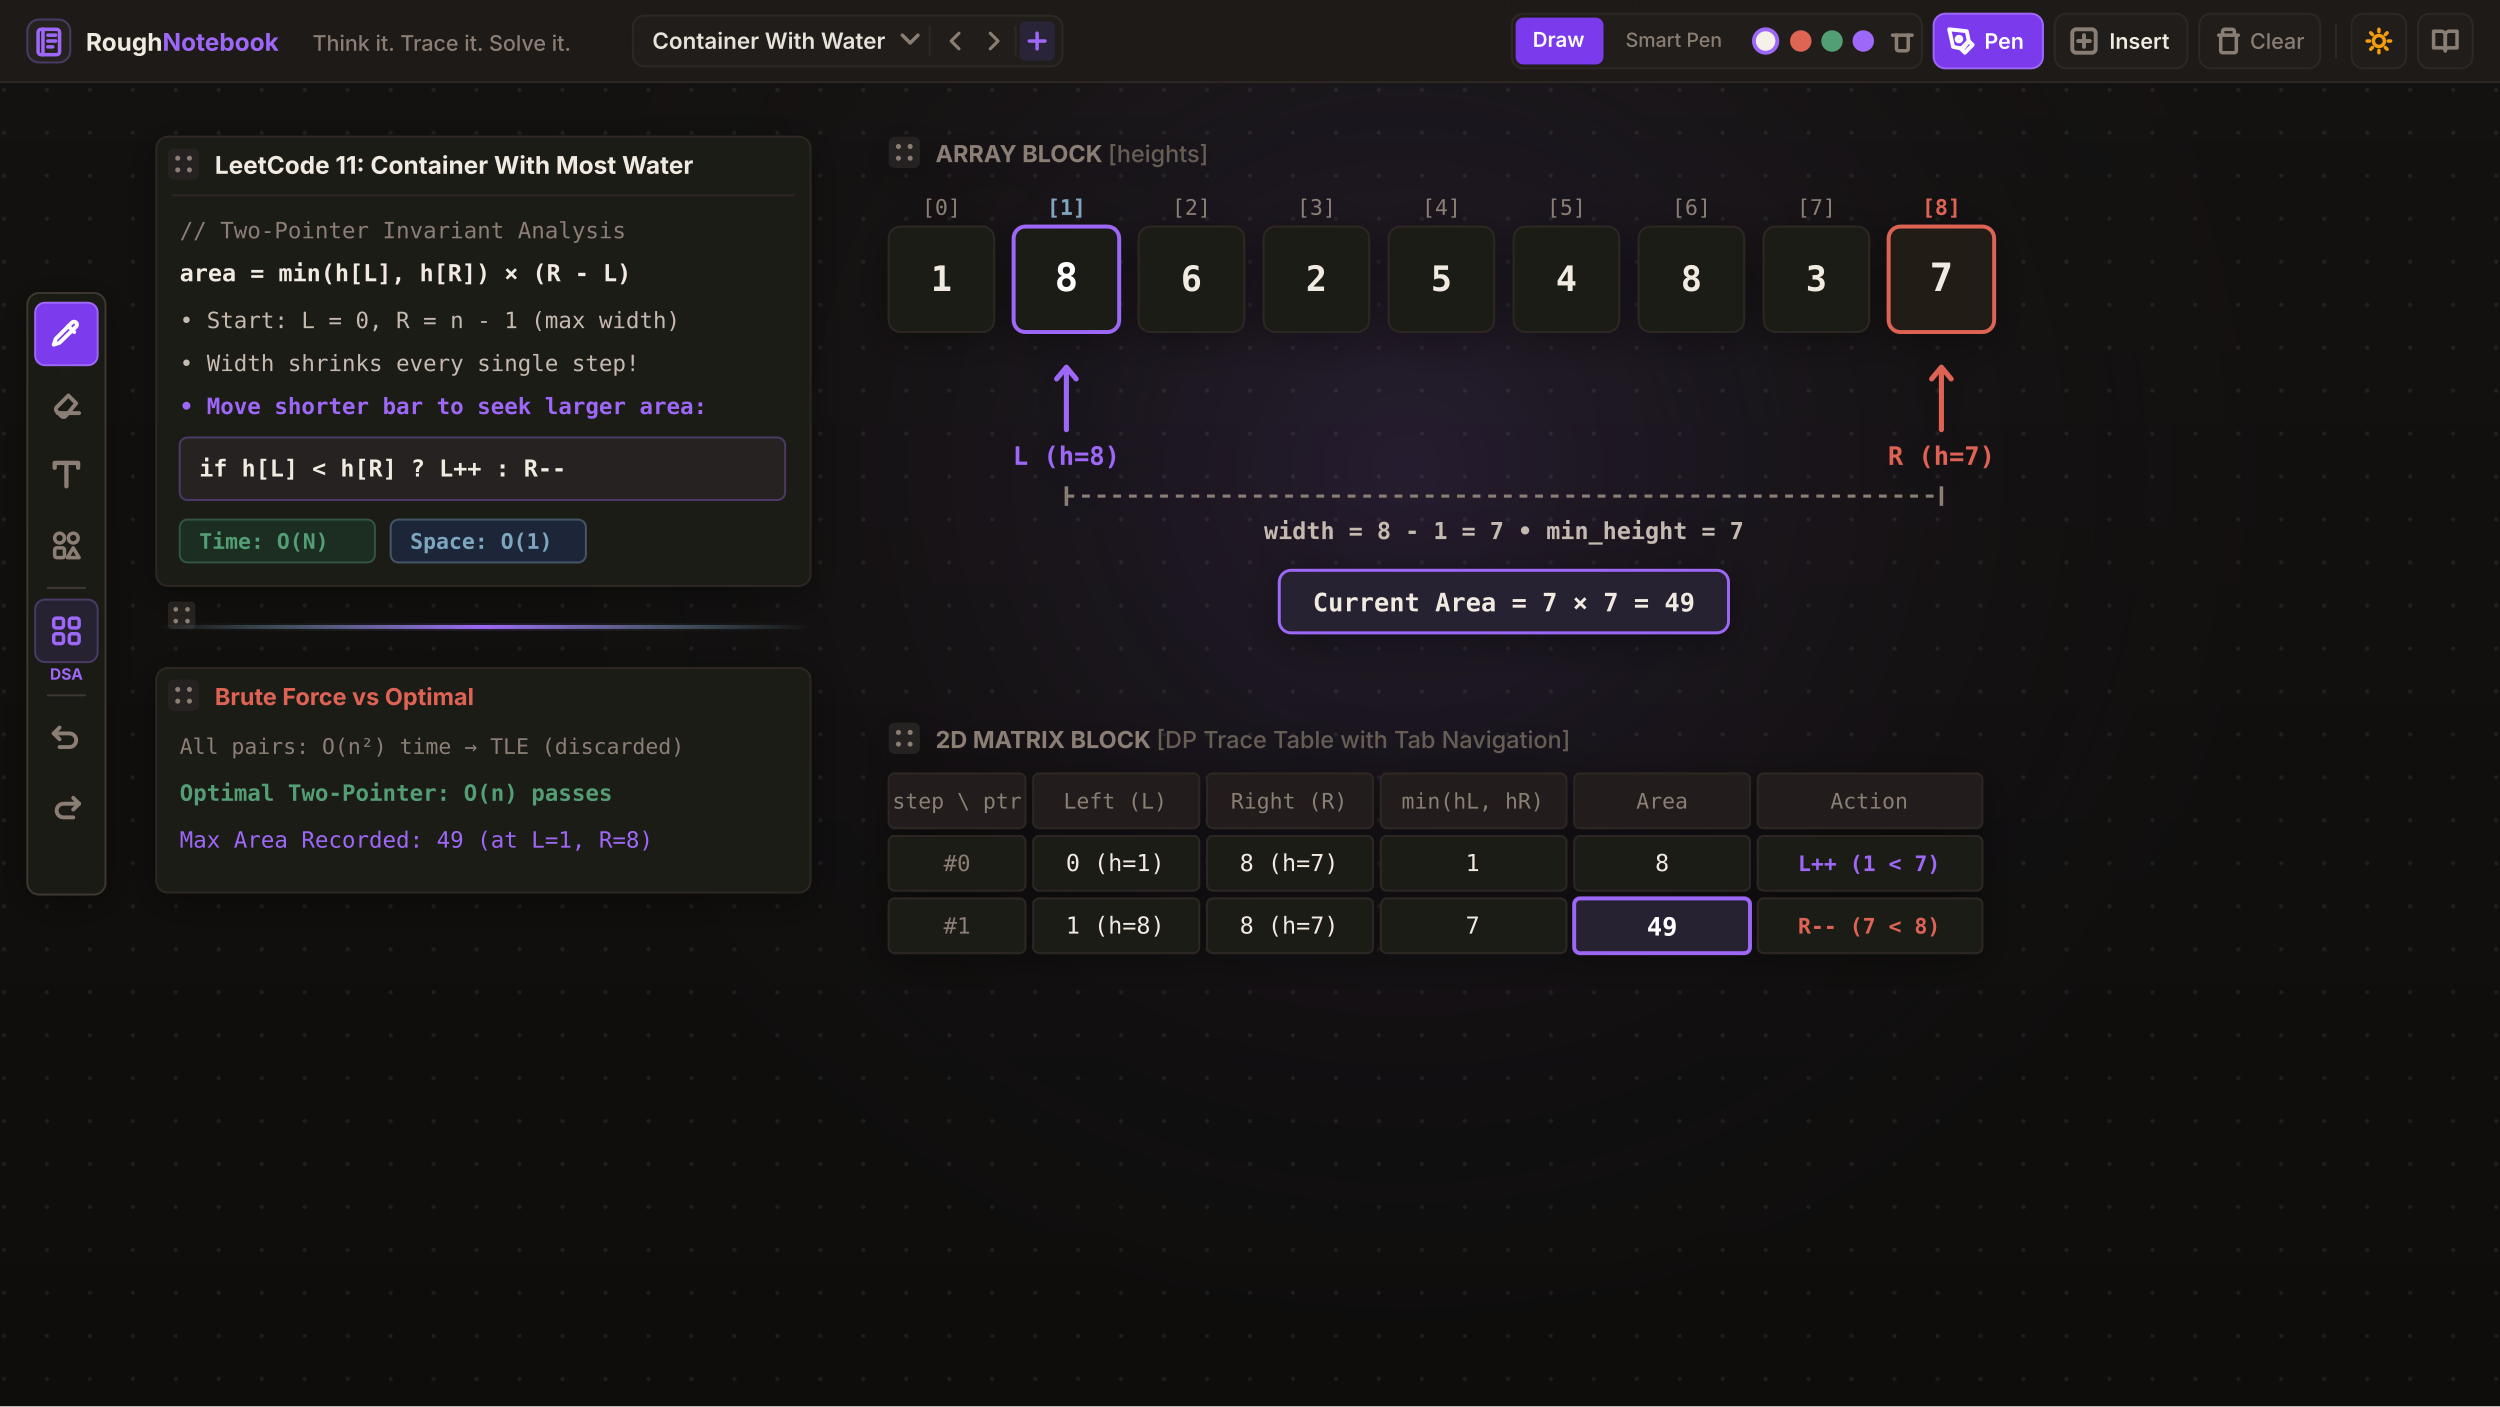
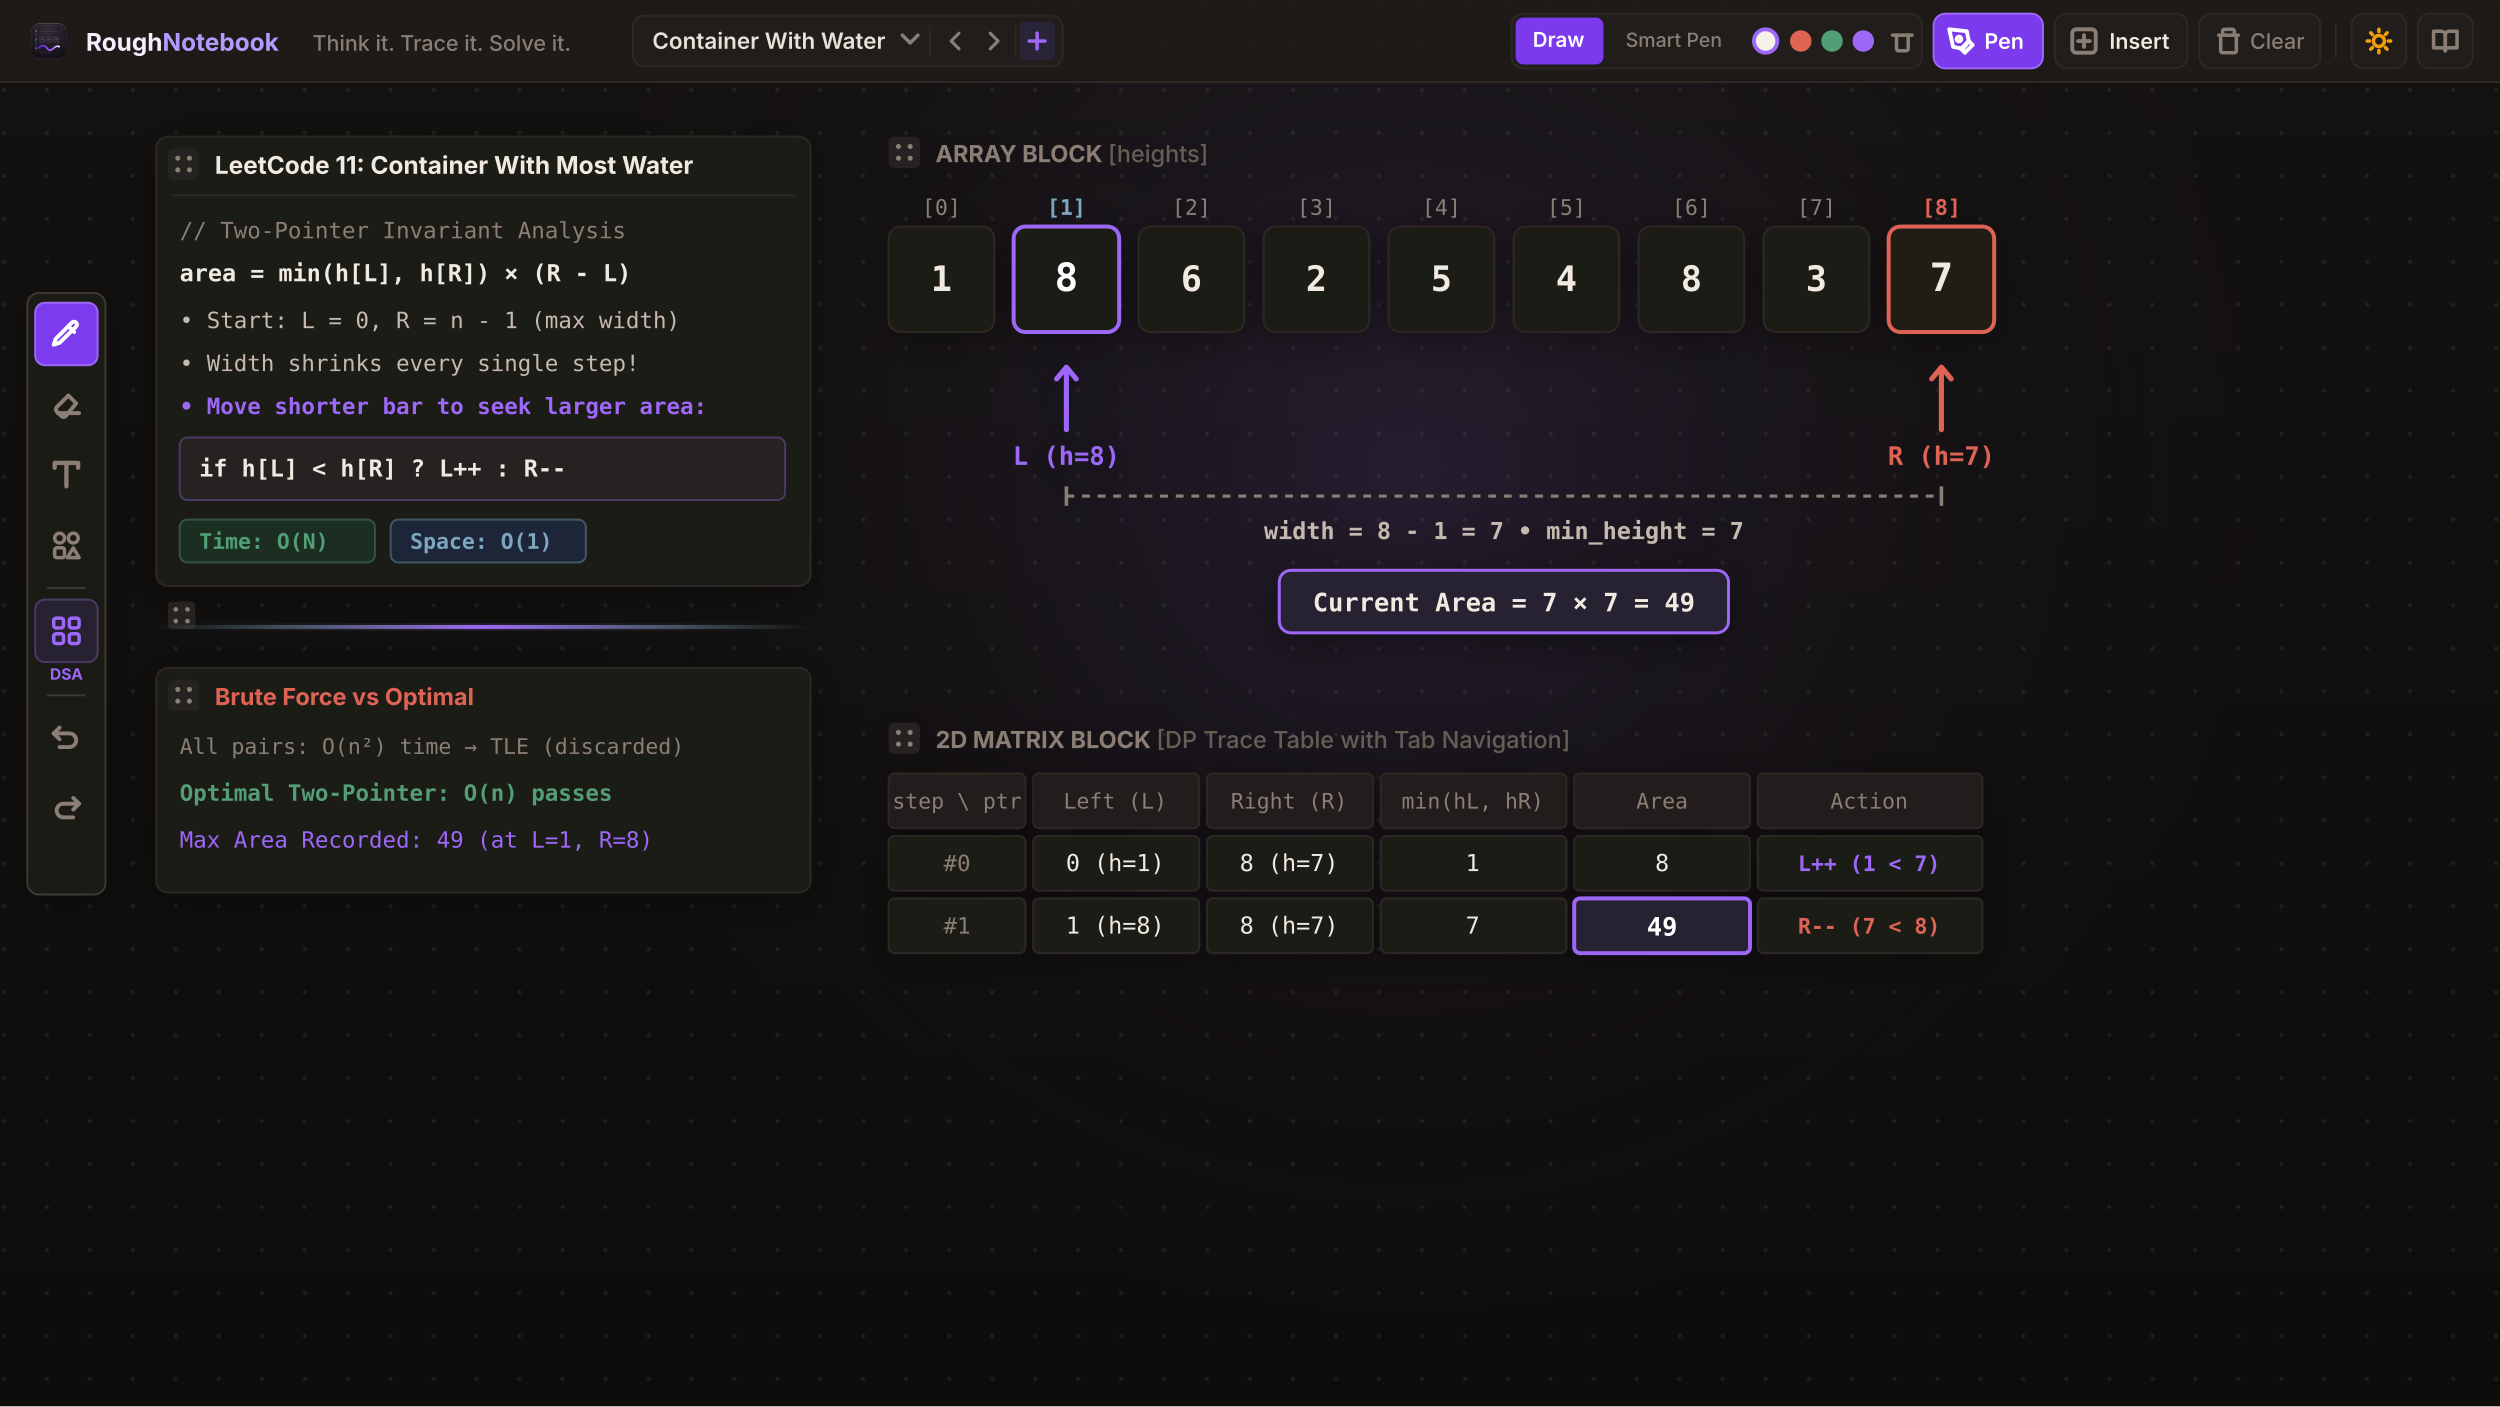
<svg xmlns="http://www.w3.org/2000/svg" width="1280" height="720" viewBox="0 0 1280 720" fill="none">
  <defs>
    <linearGradient id="bgGrad" x1="0" y1="0" x2="0" y2="720" gradientUnits="userSpaceOnUse">
      <stop offset="0%" stop-color="#141210" />
      <stop offset="100%" stop-color="#0E0D0C" />
    </linearGradient>
    <pattern id="canvasDotGrid" width="22" height="22" patternUnits="userSpaceOnUse">
      <circle cx="2" cy="2" r="1.1" fill="#FFFFFF" fill-opacity="0.07" />
    </pattern>
    <radialGradient id="purpleGlow" cx="720" cy="240" r="480" gradientUnits="userSpaceOnUse">
      <stop offset="0%" stop-color="#9D68F7" stop-opacity="0.14" />
      <stop offset="100%" stop-color="#141210" stop-opacity="0" />
    </radialGradient>
    <linearGradient id="spineGradient" x1="0" y1="0" x2="1" y2="0">
      <stop offset="0%" stop-color="#7EA6C0" stop-opacity="0" />
      <stop offset="15%" stop-color="#7EA6C0" stop-opacity="0.3" />
      <stop offset="50%" stop-color="#9D68F7" stop-opacity="1" />
      <stop offset="85%" stop-color="#7EA6C0" stop-opacity="0.3" />
      <stop offset="100%" stop-color="#7EA6C0" stop-opacity="0" />
    </linearGradient>
    <filter id="spineGlow" x="-10%" y="-50%" width="120%" height="200%">
      <feGaussianBlur stdDeviation="3" result="blur" />
      <feComposite in="SourceGraphic" in2="blur" operator="over" />
    </filter>
    <filter id="blockShadow" x="-10%" y="-10%" width="120%" height="125%" filterUnits="userSpaceOnUse">
      <feDropShadow dx="0" dy="4" stdDeviation="10" flood-color="#000000" flood-opacity="0.35" />
    </filter>
  </defs>
  <rect width="1280" height="720" fill="url(#bgGrad)" />
  <rect width="1280" height="720" fill="url(#canvasDotGrid)" />
  <rect width="1280" height="720" fill="url(#purpleGlow)" />
  <g transform="translate(0, 0)">
    <rect width="1280" height="42" fill="#1E1B18" fill-opacity="0.9" />
    <line x1="0" y1="42" x2="1280" y2="42" stroke="#2D2824" stroke-width="1" />
    <g transform="translate(14, 10)">
-       <g transform="translate(0, 0)">
-         <rect width="22" height="22" rx="6" fill="#252220" stroke="#4A3B66" stroke-width="1" />
-         <g transform="translate(4.5, 4.5)" stroke="#9D68F7" stroke-width="1.8" stroke-linecap="round" stroke-linejoin="round" fill="none">
-           <rect x="1" y="0.5" width="11" height="13" rx="1.5" />
-           <line x1="3.5" y1="0.5" x2="3.5" y2="13.5" />
-           <line x1="6" y1="3.5" x2="10" y2="3.5" />
-           <line x1="6" y1="6.5" x2="10" y2="6.5" />
-           <line x1="6" y1="9.5" x2="8.5" y2="9.5" />
-         </g>
-       </g>
-       <text x="30" y="16" fill="#F0EAE0" font-family="'Inter', system-ui, -apple-system, sans-serif" font-size="12.5" font-weight="700">
-         Rough<tspan fill="#9D68F7"> Notebook</tspan>
+       <svg x="0" y="0" width="22" height="22" viewBox="0 0 512 512">
+         <defs>
+           <radialGradient id="bnrSlate" cx="256" cy="100" r="340" gradientUnits="userSpaceOnUse">
+             <stop offset="0%" stop-color="#322C39" />
+             <stop offset="40%" stop-color="#252128" />
+             <stop offset="85%" stop-color="#1B1720" />
+             <stop offset="100%" stop-color="#141117" />
+           </radialGradient>
+           <linearGradient id="bnrRim" x1="256" y1="48" x2="256" y2="464" gradientUnits="userSpaceOnUse">
+             <stop offset="0%" stop-color="#FFFFFF" stop-opacity="0.5" />
+             <stop offset="20%" stop-color="#C6ADF9" stop-opacity="0.25" />
+             <stop offset="85%" stop-color="#000000" stop-opacity="0.5" />
+             <stop offset="100%" stop-color="#9C6BFF" stop-opacity="0.3" />
+           </linearGradient>
+           <linearGradient id="bnrWave" x1="134" y1="340" x2="380" y2="320" gradientUnits="userSpaceOnUse">
+             <stop offset="0%" stop-color="#641DEB" />
+             <stop offset="30%" stop-color="#7B3DF7" />
+             <stop offset="70%" stop-color="#AF7DFF" />
+             <stop offset="100%" stop-color="#EDE2FF" />
+           </linearGradient>
+         </defs>
+         <rect x="48" y="48" width="416" height="416" rx="98" fill="url(#bnrSlate)" stroke="url(#bnrRim)" stroke-width="4" />
+         <path d="M 98 116 C 98 86 118 76 144 76 L 368 76 C 394 76 414 86 414 116 L 414 130" fill="none" stroke="#453E4E" stroke-width="3" stroke-linecap="round" />
+         <line x1="104" y1="112" x2="104" y2="392" stroke="#5C5368" stroke-width="4" stroke-linecap="round" />
+         <circle cx="104" cy="138" r="9" fill="#252128" stroke="#A997C2" stroke-width="3" />
+         <circle cx="104" cy="138" r="3.5" fill="#F7F6F2" />
+         <circle cx="104" cy="240" r="9" fill="#252128" stroke="#A997C2" stroke-width="3" />
+         <circle cx="104" cy="240" r="3.5" fill="#F7F6F2" />
+         <circle cx="104" cy="342" r="9" fill="#252128" stroke="#A997C2" stroke-width="3" />
+         <circle cx="104" cy="342" r="3.5" fill="#F7F6F2" />
+         <line x1="144" y1="144" x2="350" y2="144" stroke="#544B60" stroke-width="5" stroke-linecap="round" />
+         <line x1="144" y1="172" x2="292" y2="172" stroke="#443D4E" stroke-width="4" stroke-linecap="round" />
+         <g transform="translate(146, 206)">
+           <rect width="66" height="66" rx="18" fill="#2E2838" stroke="#584F66" stroke-width="3.5" />
+           <line x1="22" y1="33" x2="44" y2="33" stroke="#9A8EAB" stroke-width="4.5" stroke-linecap="round" />
+           <g transform="translate(84, 0)">
+             <rect width="66" height="66" rx="18" fill="#2E2838" stroke="#584F66" stroke-width="3.5" />
+             <line x1="22" y1="33" x2="44" y2="33" stroke="#9A8EAB" stroke-width="4.5" stroke-linecap="round" />
+           </g>
+           <g transform="translate(168, 0)">
+             <rect width="66" height="66" rx="18" fill="#2E2838" stroke="#584F66" stroke-width="3.5" />
+             <line x1="22" y1="33" x2="44" y2="33" stroke="#9A8EAB" stroke-width="4.5" stroke-linecap="round" />
+           </g>
+         </g>
+         <path d="M 134 340 C 154 314 174 308 198 312 C 230 318 240 366 270 366 C 304 366 334 300 376 322" fill="none" stroke="url(#bnrWave)" stroke-width="20" stroke-linecap="round" stroke-linejoin="round" />
+         <circle cx="376" cy="322" r="10" fill="#FFFFFF" />
+         <line x1="144" y1="398" x2="284" y2="398" stroke="#484152" stroke-width="5" stroke-linecap="round" />
+       </svg>
+       <text x="30" y="16" fill="#F4EFFF" font-family="'Inter', system-ui, -apple-system, sans-serif" font-size="12.5" font-weight="700">
+         Rough<tspan fill="#B49AFF"> Notebook</tspan>
      </text>
      <text x="146" y="16" fill="#8A7E74" font-family="'Inter', system-ui, -apple-system, sans-serif" font-size="11" font-weight="500">
        Think it. Trace it. Solve it.
      </text>
    </g>
    <g transform="translate(324, 8)">
      <rect width="220" height="26" rx="6" fill="#201D1A" stroke="#2D2824" stroke-width="1" />
      <g transform="translate(10, 5)">
        <text x="0" y="12" fill="#E8E2D9" font-family="'Inter', system-ui, sans-serif" font-size="11.5" font-weight="600">Container With Water</text>
        <polyline points="128 5 132 9 136 5" stroke="#8A7E74" stroke-width="1.8" stroke-linecap="round" stroke-linejoin="round" fill="none" />
      </g>
      <line x1="152" y1="5" x2="152" y2="21" stroke="#2D2824" stroke-width="1" />
      <g transform="translate(156, 3)">
        <rect width="18" height="20" rx="3" fill="transparent" />
        <polyline points="11 6 7 10 11 14" stroke="#8A7E74" stroke-width="1.6" stroke-linecap="round" stroke-linejoin="round" fill="none" />
      </g>
      <g transform="translate(176, 3)">
        <rect width="18" height="20" rx="3" fill="transparent" />
        <polyline points="7 6 11 10 7 14" stroke="#8A7E74" stroke-width="1.6" stroke-linecap="round" stroke-linejoin="round" fill="none" />
      </g>
      <line x1="196" y1="5" x2="196" y2="21" stroke="#2D2824" stroke-width="1" />
      <g transform="translate(198, 3)">
        <rect width="18" height="20" rx="3" fill="#2A2438" />
        <line x1="9" y1="6" x2="9" y2="14" stroke="#9D68F7" stroke-width="1.8" stroke-linecap="round" />
        <line x1="5" y1="10" x2="13" y2="10" stroke="#9D68F7" stroke-width="1.8" stroke-linecap="round" />
      </g>
    </g>
    <g transform="translate(774, 7)">
      <g transform="translate(0, 0)">
        <g transform="translate(0, 0)">
          <rect width="210" height="28" rx="6" fill="#201D1A" stroke="#2D2824" stroke-width="1" />
          <rect x="2" y="2" width="45" height="24" rx="4" fill="#7C3AED" />
          <text x="24" y="17" text-anchor="middle" fill="#FFFFFF" font-family="'Inter', sans-serif" font-size="10.5" font-weight="600">Draw</text>
          <rect x="49" y="2" width="68" height="24" rx="4" fill="transparent" />
          <text x="83" y="17" text-anchor="middle" fill="#8A7E74" font-family="'Inter', sans-serif" font-size="10" font-weight="500">Smart Pen</text>
          <circle cx="130" cy="14" r="6" fill="#F5F0E8" stroke="#9D68F7" stroke-width="2" />
          <circle cx="148" cy="14" r="5.5" fill="#DE6454" />
          <circle cx="164" cy="14" r="5.5" fill="#529E75" />
          <circle cx="180" cy="14" r="5.5" fill="#9D68F7" />
          <g transform="translate(193, 7)" stroke="#8A7E74" stroke-width="1.8" stroke-linecap="round" stroke-linejoin="round" fill="none">
            <polyline points="2 4 4 4 12 4" />
            <path d="M10 4v7a1 1 0 01-1 1H5a1 1 0 01-1-1V4" />
          </g>
        </g>
        <g transform="translate(216, 0)">
          <rect width="56" height="28" rx="6" fill="#7C3AED" stroke="#9D68F7" stroke-width="1" />
          <g transform="translate(7, 7)" stroke="#FFFFFF" stroke-width="2" stroke-linecap="round" stroke-linejoin="round" fill="none">
            <path d="M7 11l4-4 2 2-4 4-2-2z" />
            <path d="M11 7l-1-5L1 1l2 9 5 1 3-4z" />
            <circle cx="6" cy="6" r="1.2" />
          </g>
          <text x="26" y="18" fill="#FFFFFF" font-family="'Inter', sans-serif" font-size="11" font-weight="600">Pen</text>
        </g>
      </g>
      <g transform="translate(278, 0)">
        <rect width="68" height="28" rx="6" fill="#201D1A" stroke="#2D2824" stroke-width="1" />
        <g transform="translate(8, 7)" stroke="#8A7E74" stroke-width="2" stroke-linecap="round" stroke-linejoin="round" fill="none">
          <rect x="1" y="1" width="12" height="12" rx="2" />
          <line x1="7" y1="4" x2="7" y2="10" />
          <line x1="4" y1="7" x2="10" y2="7" />
        </g>
        <text x="28" y="18" fill="#F0EAE0" font-family="'Inter', sans-serif" font-size="11" font-weight="600">Insert</text>
      </g>
      <g transform="translate(352, 0)">
        <rect width="62" height="28" rx="6" fill="#201D1A" stroke="#2D2824" stroke-width="1" />
        <g transform="translate(8, 7)" stroke="#8A7E74" stroke-width="1.8" stroke-linecap="round" stroke-linejoin="round" fill="none">
          <path d="M2 4h10M11 4v8a1 1 0 01-1 1H4a1 1 0 01-1-1V4M4 4V2a1 1 0 011-1h4a1 1 0 011 1v2" />
        </g>
        <text x="26" y="18" fill="#8A7E74" font-family="'Inter', sans-serif" font-size="11" font-weight="500">Clear</text>
      </g>
      <line x1="422" y1="5" x2="422" y2="23" stroke="#2D2824" stroke-width="1" />
      <g transform="translate(430, 0)">
        <rect width="28" height="28" rx="6" fill="#201D1A" stroke="#2D2824" stroke-width="1" />
        <g transform="translate(7, 7)" stroke="#F59E0B" stroke-width="1.8" stroke-linecap="round" stroke-linejoin="round" fill="none">
          <circle cx="7" cy="7" r="2.8" />
          <path d="M7 1v1.2m0 9.6v1.2M1 7h1.2m9.6 0h1.2M2.8 2.8l.9.9m6.6 6.6l.9.9M2.8 11.2l.9-.9m6.6-6.6l.9-.9" />
        </g>
      </g>
      <g transform="translate(464, 0)">
        <rect width="28" height="28" rx="6" fill="#201D1A" stroke="#2D2824" stroke-width="1" />
        <g transform="translate(7, 7)" stroke="#8A7E74" stroke-width="1.8" stroke-linecap="round" stroke-linejoin="round" fill="none">
          <path d="M1 2h4a2 2 0 012 2v8a1.5 1.5 0 00-1.5-1.5H1z" />
          <path d="M13 2H9a2 2 0 00-2 2v8a1.5 1.5 0 011.5-1.5h4.5z" />
        </g>
      </g>
    </g>
  </g>
  <g transform="translate(14, 150)" filter="url(#blockShadow)">
    <rect width="40" height="308" rx="6" fill="#1E1B18" fill-opacity="0.92" stroke="#3D3730" stroke-width="1" />
    <g transform="translate(4, 5)">
      <rect width="32" height="32" rx="5" fill="#7C3AED" stroke="#9D68F7" stroke-width="1" />
      <g transform="translate(7.5, 7.5)" stroke="#FFFFFF" stroke-width="2" stroke-linecap="round" stroke-linejoin="round" fill="none">
        <path d="M11.5 2.5a1.5 1.5 0 012.1 2.1L5 13l-3 1 1-3 8.5-8.5z" />
        <line x1="9.5" y1="4.5" x2="12.5" y2="7.5" />
      </g>
    </g>
    <g transform="translate(4, 41)">
      <rect width="32" height="32" rx="5" fill="transparent" />
      <g transform="translate(7.5, 7.5)" stroke="#8A7E74" stroke-width="2" stroke-linecap="round" stroke-linejoin="round" fill="none">
        <path d="M13.5 8l-4-4-6 6a1.5 1.5 0 000 2.1l2.5 2.5a1.5 1.5 0 002.1 0l5.4-6.6z" />
        <line x1="4" y1="13" x2="15" y2="13" />
      </g>
    </g>
    <g transform="translate(4, 77)">
      <rect width="32" height="32" rx="5" fill="transparent" />
      <g transform="translate(7.5, 7.5)" stroke="#8A7E74" stroke-width="2.2" stroke-linecap="round" stroke-linejoin="round" fill="none">
        <polyline points="2.5 5 2.5 2.5 14.5 2.5 14.5 5" />
        <line x1="8.5" y1="2.5" x2="8.5" y2="14.5" />
      </g>
    </g>
    <g transform="translate(4, 113)">
      <rect width="32" height="32" rx="5" fill="transparent" />
      <g transform="translate(7.5, 7.5)" stroke="#8A7E74" stroke-width="1.8" stroke-linecap="round" stroke-linejoin="round" fill="none">
        <circle cx="5" cy="5" r="2.5" />
        <circle cx="12" cy="5" r="2.5" />
        <rect x="2.5" y="10" width="5" height="5" rx="1" />
        <polygon points="12 10 15 15 9 15" />
      </g>
    </g>
    <line x1="10" y1="151" x2="30" y2="151" stroke="#3D3730" stroke-width="1" />
    <g transform="translate(4, 157)">
      <rect width="32" height="32" rx="5" fill="#252030" stroke="#4A3B66" stroke-width="1" />
      <g transform="translate(7.5, 7.5)" stroke="#9D68F7" stroke-width="1.8" stroke-linecap="round" stroke-linejoin="round" fill="none">
        <rect x="2" y="2" width="5" height="5" rx="1.2" />
        <rect x="10" y="2" width="5" height="5" rx="1.2" />
        <rect x="2" y="10" width="5" height="5" rx="1.2" />
        <rect x="10" y="10" width="5" height="5" rx="1.2" />
      </g>
    </g>
    <text x="20" y="198" text-anchor="middle" fill="#9D68F7" font-family="'Inter', sans-serif" font-size="8" font-weight="700">DSA</text>
    <line x1="10" y1="206" x2="30" y2="206" stroke="#3D3730" stroke-width="1" />
    <g transform="translate(4, 212)">
      <rect width="32" height="32" rx="5" fill="transparent" />
      <g transform="translate(7.5, 7.5)" stroke="#8A7E74" stroke-width="2" stroke-linecap="round" stroke-linejoin="round" fill="none">
        <path d="M2 6h8a3.5 3.5 0 013.5 3.5v0a3.5 3.5 0 01-3.5 3.5H5" />
        <polyline points="5 3 2 6 5 9" />
      </g>
    </g>
    <g transform="translate(4, 248)">
      <rect width="32" height="32" rx="5" fill="transparent" />
      <g transform="translate(7.5, 7.5)" stroke="#8A7E74" stroke-width="2" stroke-linecap="round" stroke-linejoin="round" fill="none">
        <path d="M15 6H7a3.5 3.5 0 00-3.5 3.5v0A3.5 3.5 0 007 13h5" />
        <polyline points="12 3 15 6 12 9" />
      </g>
    </g>
  </g>
  <g transform="translate(80, 70)" filter="url(#blockShadow)">
    <rect width="335" height="230" rx="6" fill="#1E1B18" stroke="#2D2824" stroke-width="1" />
    <rect x="6" y="6" width="16" height="16" rx="3" fill="#252220" />
    <circle cx="11" cy="11" r="1.3" fill="#8A7E74" />
    <circle cx="17" cy="11" r="1.3" fill="#8A7E74" />
    <circle cx="11" cy="17" r="1.3" fill="#8A7E74" />
    <circle cx="17" cy="17" r="1.3" fill="#8A7E74" />
    <text x="30" y="19" fill="#F0EAE0" font-family="'Inter', sans-serif" font-size="12.5" font-weight="700">
      LeetCode 11: Container With Most Water
    </text>
    <line x1="8" y1="30" x2="327" y2="30" stroke="#2D2824" stroke-width="1" />
    <text x="12" y="52" fill="#8A7E74" font-family="'JetBrains Mono', monospace" font-size="11.5">
      // Two-Pointer Invariant Analysis
    </text>
    <text x="12" y="74" fill="#F0EAE0" font-family="'JetBrains Mono', monospace" font-size="12" font-weight="600">
      area = min(h[L], h[R]) × (R - L)
    </text>
    <text x="12" y="98" fill="#C5BAB0" font-family="'JetBrains Mono', monospace" font-size="11.5">
      • Start: L = 0, R = n - 1 (max width)
    </text>
    <text x="12" y="120" fill="#C5BAB0" font-family="'JetBrains Mono', monospace" font-size="11.5">
      • Width shrinks every single step!
    </text>
    <text x="12" y="142" fill="#9D68F7" font-family="'JetBrains Mono', monospace" font-size="11.5" font-weight="600">
      • Move shorter bar to seek larger area:
    </text>
    <rect x="12" y="154" width="310" height="32" rx="4" fill="#252220" stroke="#4A3B66" stroke-width="1" />
    <text x="22" y="174" fill="#F0EAE0" font-family="'JetBrains Mono', monospace" font-size="12" font-weight="700">
      if h[L] &lt; h[R] ? L++ : R--
    </text>
    <g transform="translate(12, 196)">
      <rect width="100" height="22" rx="4" fill="#1C2E24" stroke="#529E75" stroke-opacity="0.4" />
      <text x="10" y="15" fill="#529E75" font-family="'JetBrains Mono', monospace" font-size="11" font-weight="700">Time: O(N)</text>
      <rect x="108" y="0" width="100" height="22" rx="4" fill="#1E2838" stroke="#7EA6C0" stroke-opacity="0.4" />
      <text x="118" y="15" fill="#7EA6C0" font-family="'JetBrains Mono', monospace" font-size="11" font-weight="700">Space: O(1)</text>
    </g>
  </g>
  <g transform="translate(80, 320)">
    <rect x="6" y="-12" width="14" height="14" rx="2" fill="#252220" />
    <circle cx="10" cy="-8" r="1.2" fill="#8A7E74" />
    <circle cx="16" cy="-8" r="1.2" fill="#8A7E74" />
    <circle cx="10" cy="-2" r="1.2" fill="#8A7E74" />
    <circle cx="16" cy="-2" r="1.2" fill="#8A7E74" />
    <rect width="335" height="2" rx="1" fill="url(#spineGradient)" filter="url(#spineGlow)" />
  </g>
  <g transform="translate(80, 342)" filter="url(#blockShadow)">
    <rect width="335" height="115" rx="6" fill="#1E1B18" stroke="#2D2824" stroke-width="1" />
    <rect x="6" y="6" width="16" height="16" rx="3" fill="#252220" />
    <circle cx="11" cy="11" r="1.3" fill="#8A7E74" />
    <circle cx="17" cy="11" r="1.3" fill="#8A7E74" />
    <circle cx="11" cy="17" r="1.3" fill="#8A7E74" />
    <circle cx="17" cy="17" r="1.3" fill="#8A7E74" />
    <text x="30" y="19" fill="#DE6454" font-family="'Inter', sans-serif" font-size="12" font-weight="700">
      Brute Force vs Optimal
    </text>
    <text x="12" y="44" fill="#8A7E74" font-family="'JetBrains Mono', monospace" font-size="11">
      All pairs: O(n²) time → TLE (discarded)
    </text>
    <text x="12" y="68" fill="#529E75" font-family="'JetBrains Mono', monospace" font-size="11.5" font-weight="600">
      Optimal Two-Pointer: O(n) passes
    </text>
    <text x="12" y="92" fill="#9D68F7" font-family="'JetBrains Mono', monospace" font-size="11.5">
      Max Area Recorded: 49 (at L=1, R=8)
    </text>
  </g>
  <g transform="translate(455, 70)" filter="url(#blockShadow)">
    <rect x="0" y="0" width="16" height="16" rx="3" fill="#252220" />
    <circle cx="5" cy="5" r="1.3" fill="#8A7E74" />
    <circle cx="11" cy="5" r="1.3" fill="#8A7E74" />
    <circle cx="5" cy="11" r="1.3" fill="#8A7E74" />
    <circle cx="11" cy="11" r="1.3" fill="#8A7E74" />
    <text x="24" y="13" fill="#8A7E74" font-family="'Inter', sans-serif" font-size="12" font-weight="700">
      ARRAY BLOCK <tspan fill="#665D54" font-weight="500">[heights]</tspan>
    </text>
    <g transform="translate(0, 28)">
      <text x="27" y="12" text-anchor="middle" fill="#8A7E74" font-family="'JetBrains Mono', monospace" font-size="11">[0]</text>
      <rect y="18" width="54" height="54" rx="6" fill="#1E1B18" stroke="#2D2824" stroke-width="1" />
      <text x="27" y="51" text-anchor="middle" fill="#F0EAE0" font-family="'JetBrains Mono', monospace" font-size="18" font-weight="600">1</text>
    </g>
    <g transform="translate(64, 28)">
      <text x="27" y="12" text-anchor="middle" fill="#7EA6C0" font-family="'JetBrains Mono', monospace" font-size="11" font-weight="700">[1]</text>
      <rect y="18" width="54" height="54" rx="6" fill="#1E1B18" stroke="#9D68F7" stroke-width="2" />
      <text x="27" y="51" text-anchor="middle" fill="#FFFFFF" font-family="'JetBrains Mono', monospace" font-size="20" font-weight="800">8</text>
    </g>
    <g transform="translate(128, 28)">
      <text x="27" y="12" text-anchor="middle" fill="#8A7E74" font-family="'JetBrains Mono', monospace" font-size="11">[2]</text>
      <rect y="18" width="54" height="54" rx="6" fill="#1E1B18" stroke="#2D2824" stroke-width="1" />
      <text x="27" y="51" text-anchor="middle" fill="#F0EAE0" font-family="'JetBrains Mono', monospace" font-size="18" font-weight="600">6</text>
    </g>
    <g transform="translate(192, 28)">
      <text x="27" y="12" text-anchor="middle" fill="#8A7E74" font-family="'JetBrains Mono', monospace" font-size="11">[3]</text>
      <rect y="18" width="54" height="54" rx="6" fill="#1E1B18" stroke="#2D2824" stroke-width="1" />
      <text x="27" y="51" text-anchor="middle" fill="#F0EAE0" font-family="'JetBrains Mono', monospace" font-size="18" font-weight="600">2</text>
    </g>
    <g transform="translate(256, 28)">
      <text x="27" y="12" text-anchor="middle" fill="#8A7E74" font-family="'JetBrains Mono', monospace" font-size="11">[4]</text>
      <rect y="18" width="54" height="54" rx="6" fill="#1E1B18" stroke="#2D2824" stroke-width="1" />
      <text x="27" y="51" text-anchor="middle" fill="#F0EAE0" font-family="'JetBrains Mono', monospace" font-size="18" font-weight="600">5</text>
    </g>
    <g transform="translate(320, 28)">
      <text x="27" y="12" text-anchor="middle" fill="#8A7E74" font-family="'JetBrains Mono', monospace" font-size="11">[5]</text>
      <rect y="18" width="54" height="54" rx="6" fill="#1E1B18" stroke="#2D2824" stroke-width="1" />
      <text x="27" y="51" text-anchor="middle" fill="#F0EAE0" font-family="'JetBrains Mono', monospace" font-size="18" font-weight="600">4</text>
    </g>
    <g transform="translate(384, 28)">
      <text x="27" y="12" text-anchor="middle" fill="#8A7E74" font-family="'JetBrains Mono', monospace" font-size="11">[6]</text>
      <rect y="18" width="54" height="54" rx="6" fill="#1E1B18" stroke="#2D2824" stroke-width="1" />
      <text x="27" y="51" text-anchor="middle" fill="#F0EAE0" font-family="'JetBrains Mono', monospace" font-size="18" font-weight="600">8</text>
    </g>
    <g transform="translate(448, 28)">
      <text x="27" y="12" text-anchor="middle" fill="#8A7E74" font-family="'JetBrains Mono', monospace" font-size="11">[7]</text>
      <rect y="18" width="54" height="54" rx="6" fill="#1E1B18" stroke="#2D2824" stroke-width="1" />
      <text x="27" y="51" text-anchor="middle" fill="#F0EAE0" font-family="'JetBrains Mono', monospace" font-size="18" font-weight="600">3</text>
    </g>
    <g transform="translate(512, 28)">
      <text x="27" y="12" text-anchor="middle" fill="#DE6454" font-family="'JetBrains Mono', monospace" font-size="11" font-weight="700">[8]</text>
      <rect y="18" width="54" height="54" rx="6" fill="#241B19" stroke="#DE6454" stroke-width="2" />
      <text x="27" y="51" text-anchor="middle" fill="#F0EAE0" font-family="'JetBrains Mono', monospace" font-size="20" font-weight="800">7</text>
    </g>
    <g transform="translate(0, 0)">
      <g transform="translate(91, 106)">
        <path d="M0 44V12m0 0l-5 6m5-6l5 6" stroke="#9D68F7" stroke-width="2.6" stroke-linecap="round" stroke-linejoin="round" fill="none" />
        <text x="0" y="62" text-anchor="middle" fill="#9D68F7" font-family="'JetBrains Mono', monospace" font-size="13" font-weight="800">L (h=8)</text>
      </g>
      <g transform="translate(539, 106)">
        <path d="M0 44V12m0 0l-5 6m5-6l5 6" stroke="#DE6454" stroke-width="2.6" stroke-linecap="round" stroke-linejoin="round" fill="none" />
        <text x="0" y="62" text-anchor="middle" fill="#DE6454" font-family="'JetBrains Mono', monospace" font-size="13" font-weight="800">R (h=7)</text>
      </g>
      <path d="M91 184h224m0 0h224" stroke="#8A7E74" stroke-width="1.6" stroke-dasharray="4 4" />
      <path d="M91 179v10m448-10v10" stroke="#8A7E74" stroke-width="1.8" />
      <text x="315" y="206" text-anchor="middle" fill="#C5BAB0" font-family="'JetBrains Mono', monospace" font-size="12" font-weight="600">
        width = 8 - 1 = 7  •  min_height = 7
      </text>
      <rect x="200" y="222" width="230" height="32" rx="6" fill="#252030" stroke="#9D68F7" stroke-width="1.5" />
      <text x="315" y="243" text-anchor="middle" fill="#F0EAE0" font-family="'JetBrains Mono', monospace" font-size="13" font-weight="700">
        Current Area = 7 × 7 = 49
      </text>
    </g>
  </g>
  <g transform="translate(455, 370)" filter="url(#blockShadow)">
    <rect x="0" y="0" width="16" height="16" rx="3" fill="#252220" />
    <circle cx="5" cy="5" r="1.3" fill="#8A7E74" />
    <circle cx="11" cy="5" r="1.3" fill="#8A7E74" />
    <circle cx="5" cy="11" r="1.3" fill="#8A7E74" />
    <circle cx="11" cy="11" r="1.3" fill="#8A7E74" />
    <text x="24" y="13" fill="#8A7E74" font-family="'Inter', sans-serif" font-size="12" font-weight="700">
      2D MATRIX BLOCK <tspan fill="#665D54" font-weight="500">[DP Trace Table with Tab Navigation]</tspan>
    </text>
    <g transform="translate(0, 26)">
      <rect x="0" y="0" width="70" height="28" rx="3" fill="#201D1A" stroke="#2D2824" />
      <text x="35" y="18" text-anchor="middle" fill="#8A7E74" font-family="'JetBrains Mono', monospace" font-size="11">step \ ptr</text>
      <rect x="74" y="0" width="85" height="28" rx="3" fill="#201D1A" stroke="#2D2824" />
      <text x="116" y="18" text-anchor="middle" fill="#8A7E74" font-family="'JetBrains Mono', monospace" font-size="11">Left (L)</text>
      <rect x="163" y="0" width="85" height="28" rx="3" fill="#201D1A" stroke="#2D2824" />
      <text x="205" y="18" text-anchor="middle" fill="#8A7E74" font-family="'JetBrains Mono', monospace" font-size="11">Right (R)</text>
      <rect x="252" y="0" width="95" height="28" rx="3" fill="#201D1A" stroke="#2D2824" />
      <text x="299" y="18" text-anchor="middle" fill="#8A7E74" font-family="'JetBrains Mono', monospace" font-size="11">min(hL, hR)</text>
      <rect x="351" y="0" width="90" height="28" rx="3" fill="#201D1A" stroke="#2D2824" />
      <text x="396" y="18" text-anchor="middle" fill="#8A7E74" font-family="'JetBrains Mono', monospace" font-size="11">Area</text>
      <rect x="445" y="0" width="115" height="28" rx="3" fill="#201D1A" stroke="#2D2824" />
      <text x="502" y="18" text-anchor="middle" fill="#8A7E74" font-family="'JetBrains Mono', monospace" font-size="11">Action</text>
      <g transform="translate(0, 32)">
        <rect x="0" y="0" width="70" height="28" rx="3" fill="#1E1B18" stroke="#2D2824" />
        <text x="35" y="18" text-anchor="middle" fill="#8A7E74" font-family="'JetBrains Mono', monospace" font-size="11.5">#0</text>
        <rect x="74" y="0" width="85" height="28" rx="3" fill="#1E1B18" stroke="#2D2824" />
        <text x="116" y="18" text-anchor="middle" fill="#F0EAE0" font-family="'JetBrains Mono', monospace" font-size="12">0 (h=1)</text>
        <rect x="163" y="0" width="85" height="28" rx="3" fill="#1E1B18" stroke="#2D2824" />
        <text x="205" y="18" text-anchor="middle" fill="#F0EAE0" font-family="'JetBrains Mono', monospace" font-size="12">8 (h=7)</text>
        <rect x="252" y="0" width="95" height="28" rx="3" fill="#1E1B18" stroke="#2D2824" />
        <text x="299" y="18" text-anchor="middle" fill="#F0EAE0" font-family="'JetBrains Mono', monospace" font-size="12">1</text>
        <rect x="351" y="0" width="90" height="28" rx="3" fill="#1E1B18" stroke="#2D2824" />
        <text x="396" y="18" text-anchor="middle" fill="#F0EAE0" font-family="'JetBrains Mono', monospace" font-size="12">8</text>
        <rect x="445" y="0" width="115" height="28" rx="3" fill="#1E1B18" stroke="#2D2824" />
        <text x="502" y="18" text-anchor="middle" fill="#9D68F7" font-family="'JetBrains Mono', monospace" font-size="11" font-weight="600">L++ (1 &lt; 7)</text>
      </g>
      <g transform="translate(0, 64)">
        <rect x="0" y="0" width="70" height="28" rx="3" fill="#1E1B18" stroke="#2D2824" />
        <text x="35" y="18" text-anchor="middle" fill="#8A7E74" font-family="'JetBrains Mono', monospace" font-size="11.5">#1</text>
        <rect x="74" y="0" width="85" height="28" rx="3" fill="#1E1B18" stroke="#2D2824" />
        <text x="116" y="18" text-anchor="middle" fill="#F0EAE0" font-family="'JetBrains Mono', monospace" font-size="12">1 (h=8)</text>
        <rect x="163" y="0" width="85" height="28" rx="3" fill="#1E1B18" stroke="#2D2824" />
        <text x="205" y="18" text-anchor="middle" fill="#F0EAE0" font-family="'JetBrains Mono', monospace" font-size="12">8 (h=7)</text>
        <rect x="252" y="0" width="95" height="28" rx="3" fill="#1E1B18" stroke="#2D2824" />
        <text x="299" y="18" text-anchor="middle" fill="#F0EAE0" font-family="'JetBrains Mono', monospace" font-size="12">7</text>
        <rect x="351" y="0" width="90" height="28" rx="3" fill="#252030" stroke="#9D68F7" stroke-width="2" />
        <text x="396" y="19" text-anchor="middle" fill="#FFFFFF" font-family="'JetBrains Mono', monospace" font-size="13" font-weight="800">49</text>
        <rect x="445" y="0" width="115" height="28" rx="3" fill="#1E1B18" stroke="#2D2824" />
        <text x="502" y="18" text-anchor="middle" fill="#DE6454" font-family="'JetBrains Mono', monospace" font-size="11" font-weight="600">R-- (7 &lt; 8)</text>
      </g>
    </g>
  </g>
</svg>
